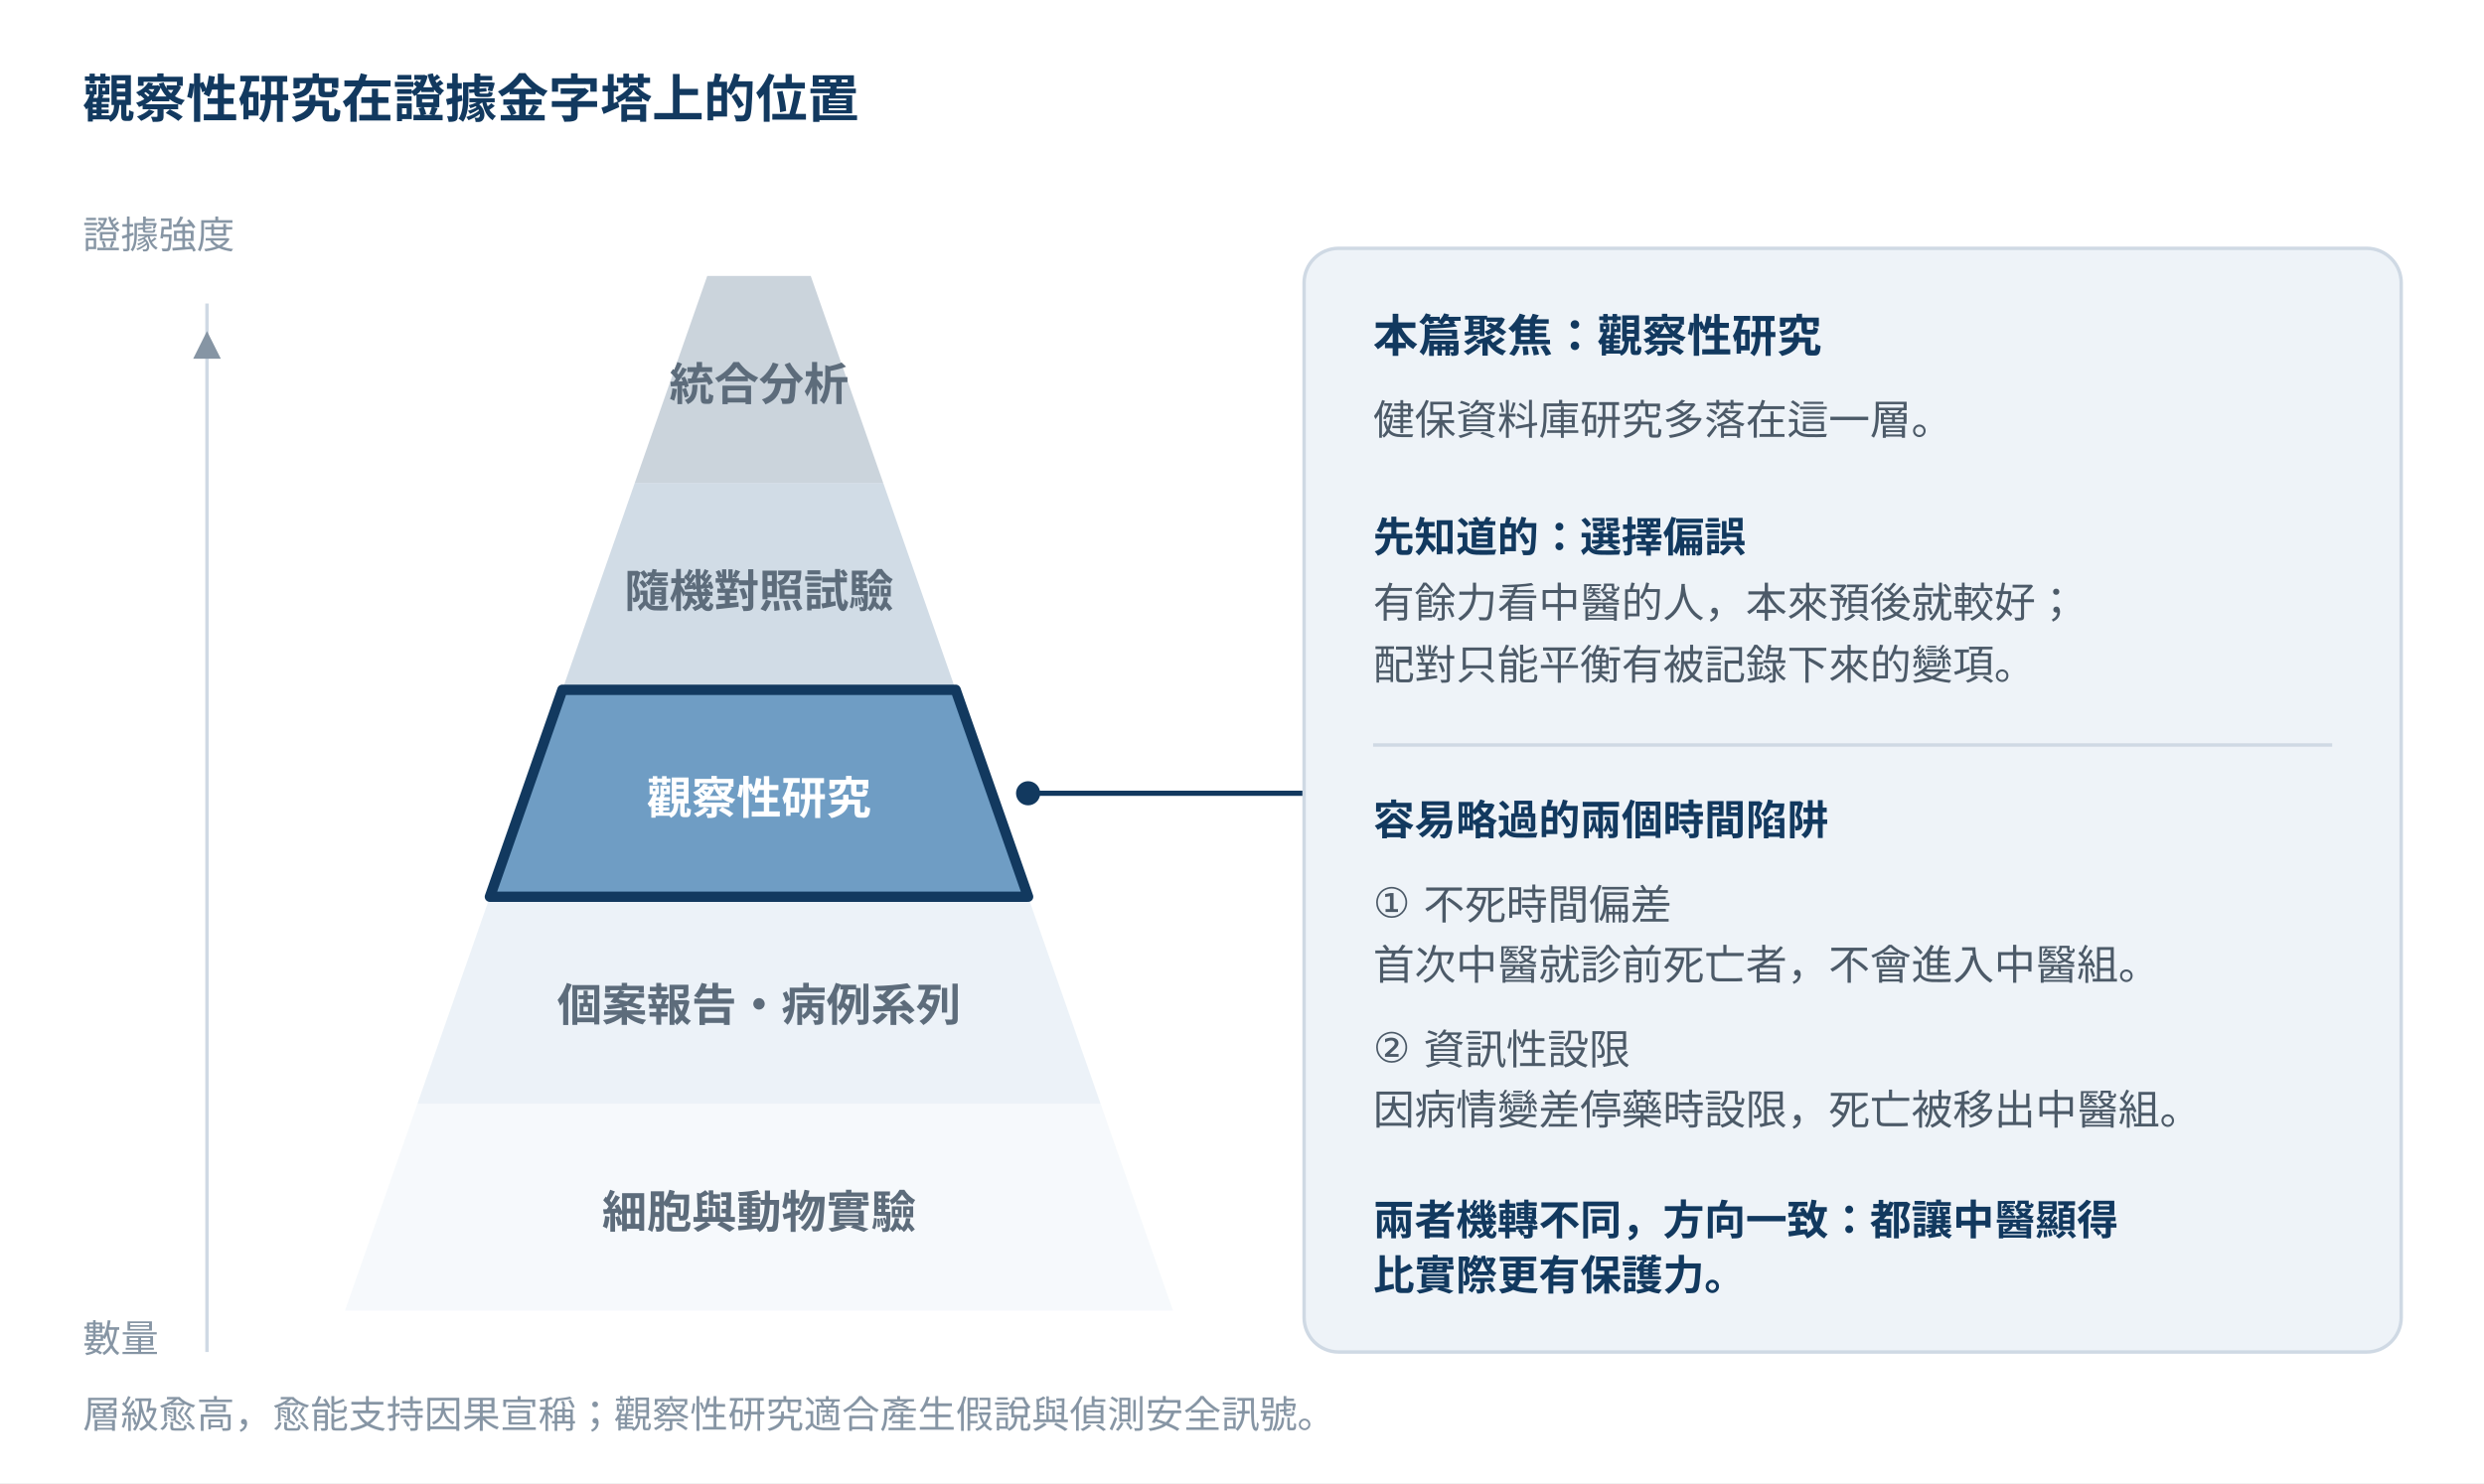
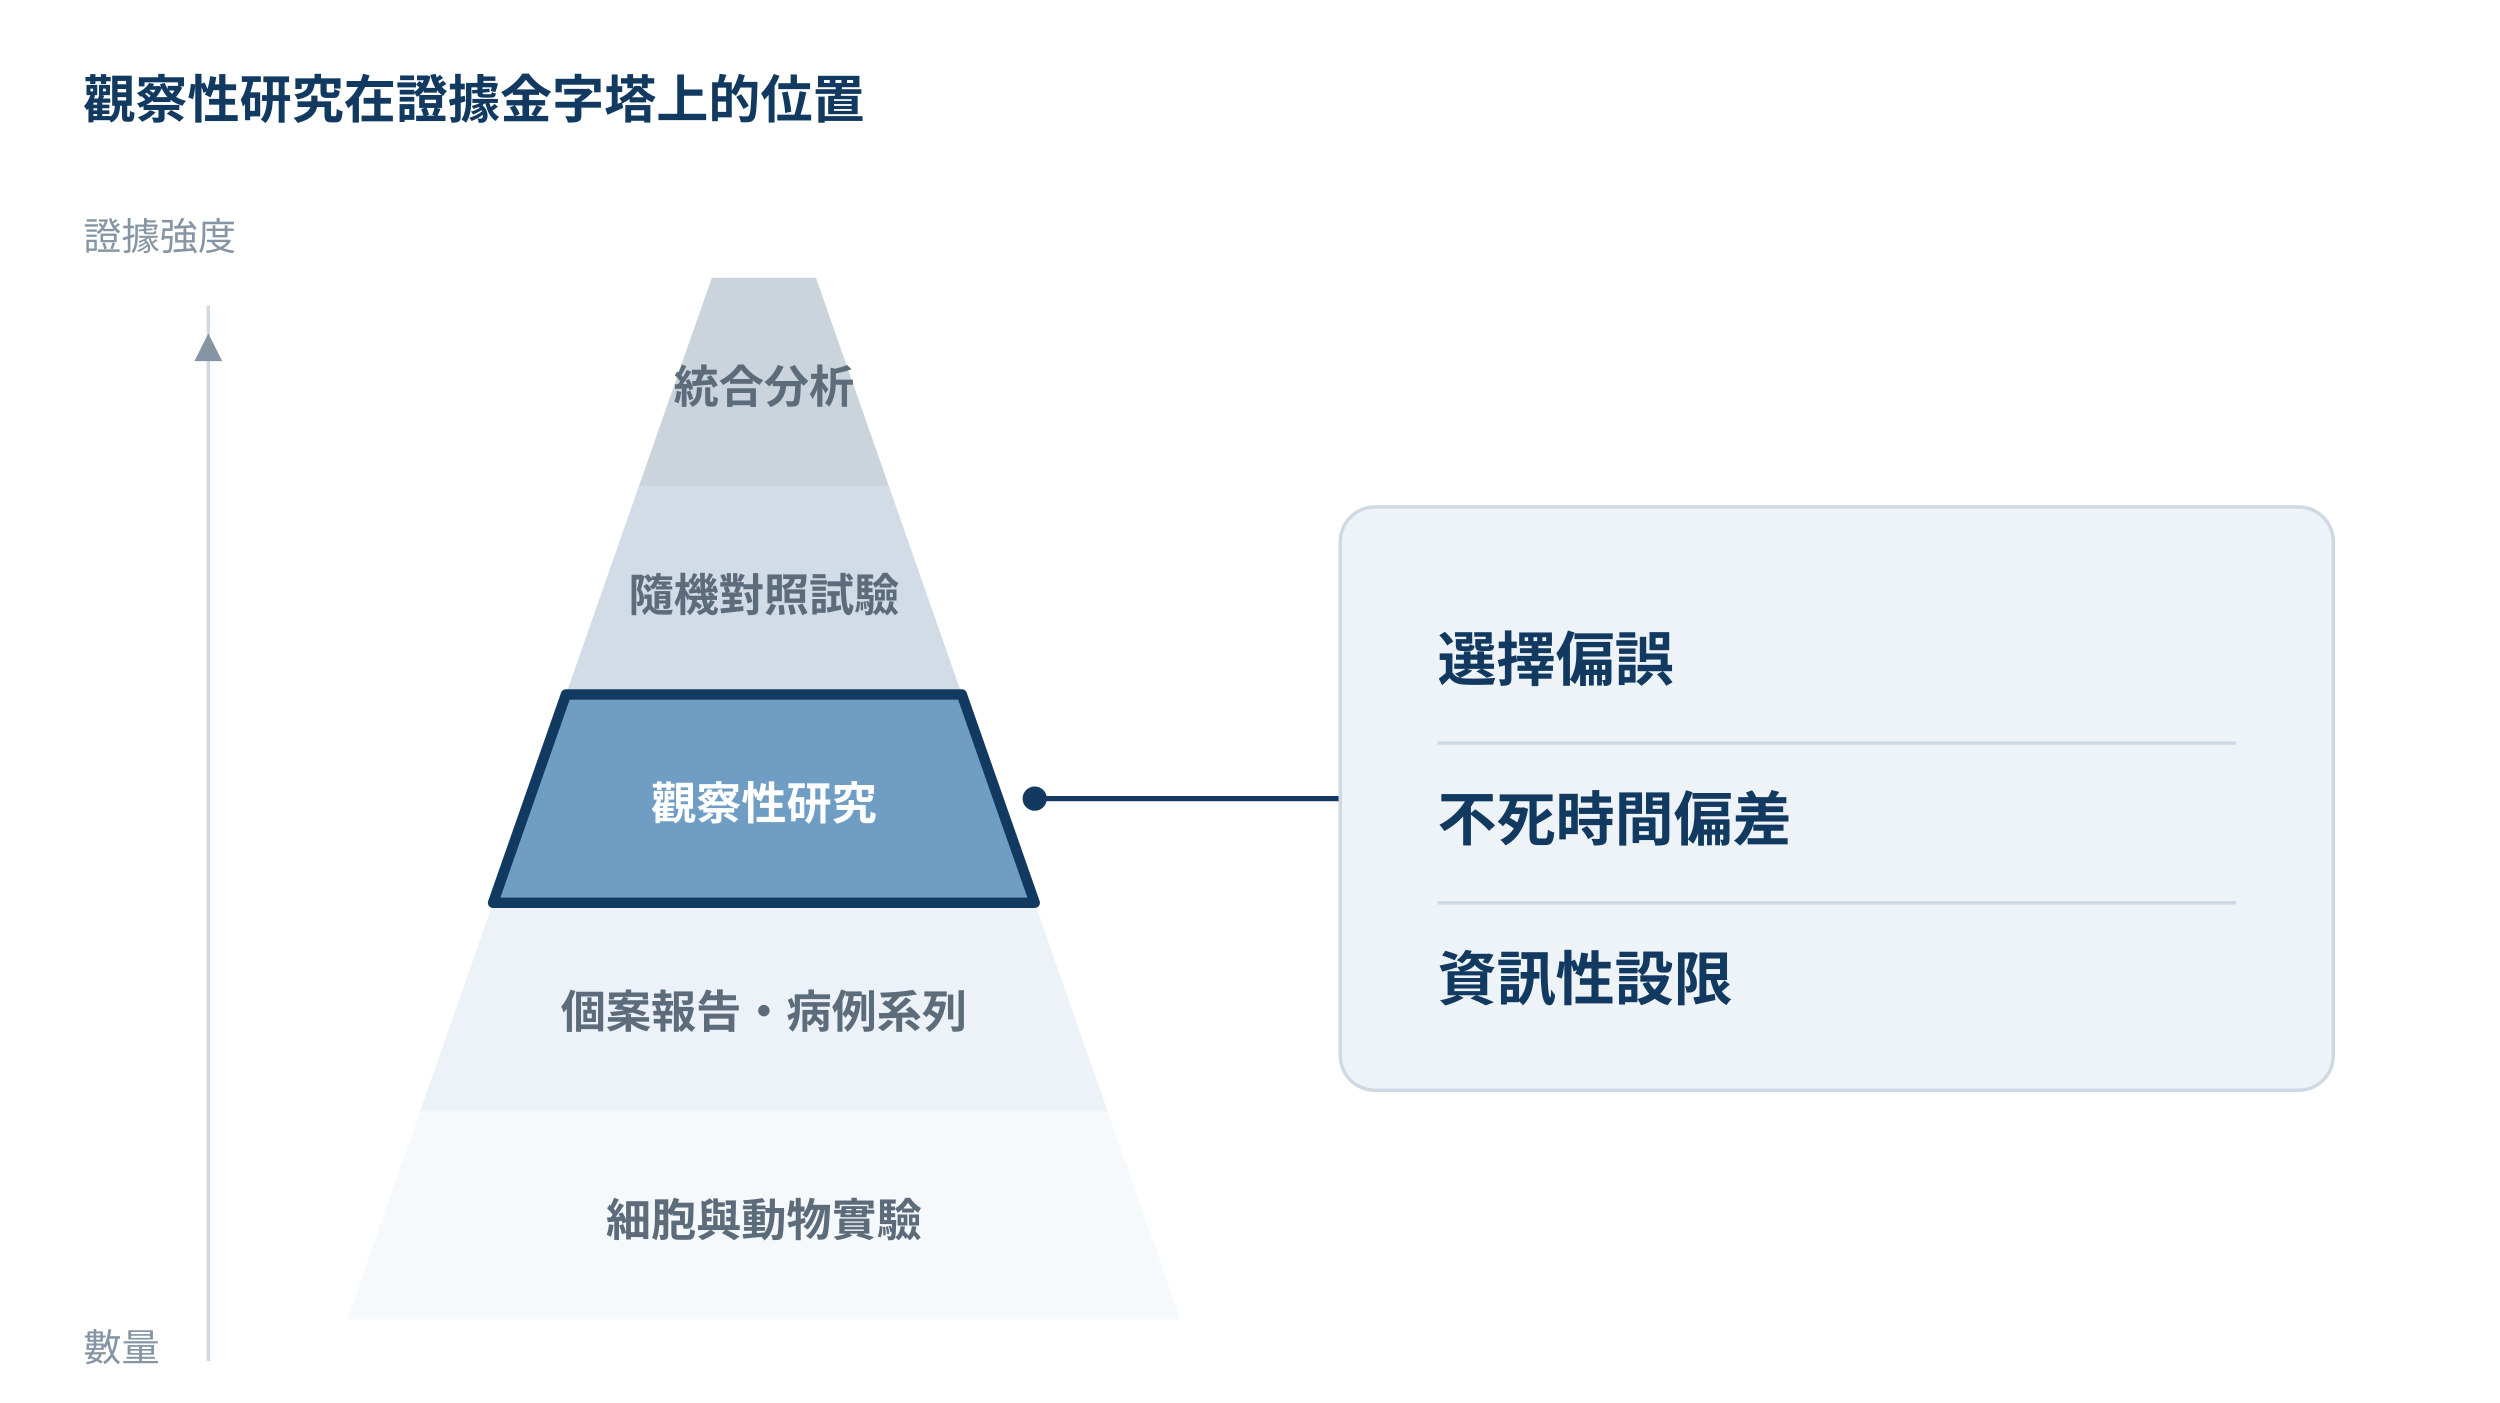
- <svg xmlns="http://www.w3.org/2000/svg" viewBox="0 0 720 430" width="720" height="430" role="img" aria-labelledby="epo-t epo-d">
+ <svg xmlns="http://www.w3.org/2000/svg" viewBox="0 0 720 404" width="720" height="404" role="img" aria-labelledby="epo-t epo-d">
  <style>
  .ep-bg{fill:#ffffff}
  .ep-ti{font:700 15px "Noto Serif TC",serif;fill:#12395f}
  .ep-tier{font:700 13px "Noto Sans TC",sans-serif}
  .ep-note{font:12px "Noto Sans TC",sans-serif;fill:#4c5a68}
  .ep-nh{font:700 12px "Noto Sans TC",sans-serif;fill:#12395f}
+   .ep-big{font:700 17px "Noto Sans TC",sans-serif;fill:#12395f}
  .ep-hd{font:700 13px "Noto Sans TC",sans-serif;fill:#12395f}
  .ep-ax{font:11px "Noto Sans TC",sans-serif;fill:#8695a4}
  .ep-ln{stroke:#cfd9e4;stroke-width:1}
  .ep-cn{stroke:#12395f;stroke-width:1.5}
  .ep-dot{fill:#12395f}
  .ep-box{fill:#eef3f8;stroke:#cfd9e4;stroke-width:1}
  .t1{fill:#d6e4f0}.t2{fill:#a8c4dd}.t3{fill:#6f9dc4}.t4{fill:#2f5f8c}.t5{fill:#12395f}
  .hl{stroke:#12395f;stroke-width:3}
  .dim{opacity:.22}
  .dim-l{fill:#5d6c7b}
  .on-l{fill:#12395f}.on-d{fill:#ffffff}
  @media (prefers-color-scheme:dark){
    .ep-bg{fill:#151e28}
-     .ep-ti,.ep-nh,.ep-hd{fill:#8cc0e8}
+     .ep-ti,.ep-nh,.ep-hd,.ep-big{fill:#8cc0e8}
    .ep-note{fill:#b2bfcc}
    .ep-ax{fill:#7e8d9c}
    .ep-ln{stroke:#2c3a48}
    .ep-cn{stroke:#8cc0e8}
    .ep-dot{fill:#8cc0e8}
    .ep-box{fill:#1b2733;stroke:#2c3a48}
    .t1{fill:#24435e}.t2{fill:#33607f}.t3{fill:#4d84a8}.t4{fill:#7bb0d6}.t5{fill:#a5d4f2}
    .hl{stroke:#a5d4f2}
    .dim-l{fill:#9aa8b6}
    .on-l{fill:#e9eef4}
    .on-d{fill:#0d1720}
  }
</style>
-   <rect class="ep-bg" width="720" height="430" />
+   <rect class="ep-bg" width="720" height="404" />
  <text class="ep-ti" x="24" y="34">觀察性研究在證據金字塔上的位置</text>
  <text class="ep-ax" x="24" y="72">證據強度</text>
  <line class="ep-ln" x1="60" y1="88" x2="60" y2="392" />
  <path d="M60 96 l-4 8 h8 z" fill="#8695a4" />
  <text class="ep-ax" x="24" y="392">數量</text>
  <g class="dim">
    <polygon class="t1" points="100,380 340,380 319,320 121,320" />
    <polygon class="t2" points="121,320 319,320 298,260 142,260" />
    <polygon class="t4" points="163,200 277,200 256,140 184,140" />
    <polygon class="t5" points="184,140 256,140 235,80 205,80" />
  </g>
  <text class="ep-tier dim-l" x="220" y="356" text-anchor="middle">細胞與動物實驗</text>
  <text class="ep-tier dim-l" x="220" y="296" text-anchor="middle">個案報告・病例系列</text>
  <text class="ep-tier dim-l" x="220" y="176" text-anchor="middle">隨機對照試驗</text>
  <text class="ep-tier dim-l" x="220" y="116" text-anchor="middle">統合分析</text>
  <polygon class="t3 hl" points="142,260 298,260 277,200 163,200" stroke-linejoin="round" />
  <text class="ep-tier on-d" x="220" y="236" text-anchor="middle">觀察性研究</text>
-   <line class="ep-cn" x1="298" y1="230" x2="378" y2="230" />
+   <line class="ep-cn" x1="298" y1="230" x2="386" y2="230" />
  <circle class="ep-dot" cx="298" cy="230" r="3.5" />
-   <rect class="ep-box" x="378" y="72" width="318" height="320" rx="10" />
-   <text class="ep-hd" x="398" y="102">本篇聚焦：觀察性研究</text>
-   <text class="ep-note" x="398" y="126">健保資料庫研究多落在這一層。</text>
-   <text class="ep-nh" x="398" y="160">先知道的：選擇偏誤</text>
-   <text class="ep-note" x="398" y="179">有餘力看中醫的人，本來預後就較好；</text>
-   <text class="ep-note" x="398" y="197">配對只能平衡有被記錄下來的變項。</text>
-   <line class="ep-ln" x1="398" y1="216" x2="676" y2="216" />
-   <text class="ep-nh" x="398" y="242">容易略過的兩個時間陷阱</text>
-   <text class="ep-note" x="398" y="266">① 不死時間偏差</text>
-   <text class="ep-note" x="398" y="284">　首次中醫就診前死亡者，不會進入中醫組。</text>
-   <text class="ep-note" x="398" y="308">② 資訊性設限</text>
-   <text class="ep-note" x="398" y="326">　因病情變差停藥時設限，死亡被移出中醫組。</text>
-   <text class="ep-nh" x="398" y="358">兩者機轉不同，方向一致：都讓中醫顯得</text>
-   <text class="ep-nh" x="398" y="374">比實際更有保護力。</text>
-   <text class="ep-ax" x="24" y="414">層級愈高，愈能支持因果宣稱；觀察性研究適合產生假說與偵測安全訊號。</text>
+   <rect class="ep-box" x="386" y="146" width="286" height="168" rx="10" />
+   <text class="ep-big" x="414" y="196">選擇偏誤</text>
+   <line class="ep-ln" x1="414" y1="214" x2="644" y2="214" />
+   <text class="ep-big" x="414" y="242">不死時間偏差</text>
+   <line class="ep-ln" x1="414" y1="260" x2="644" y2="260" />
+   <text class="ep-big" x="414" y="288">資訊性設限</text>
</svg>
